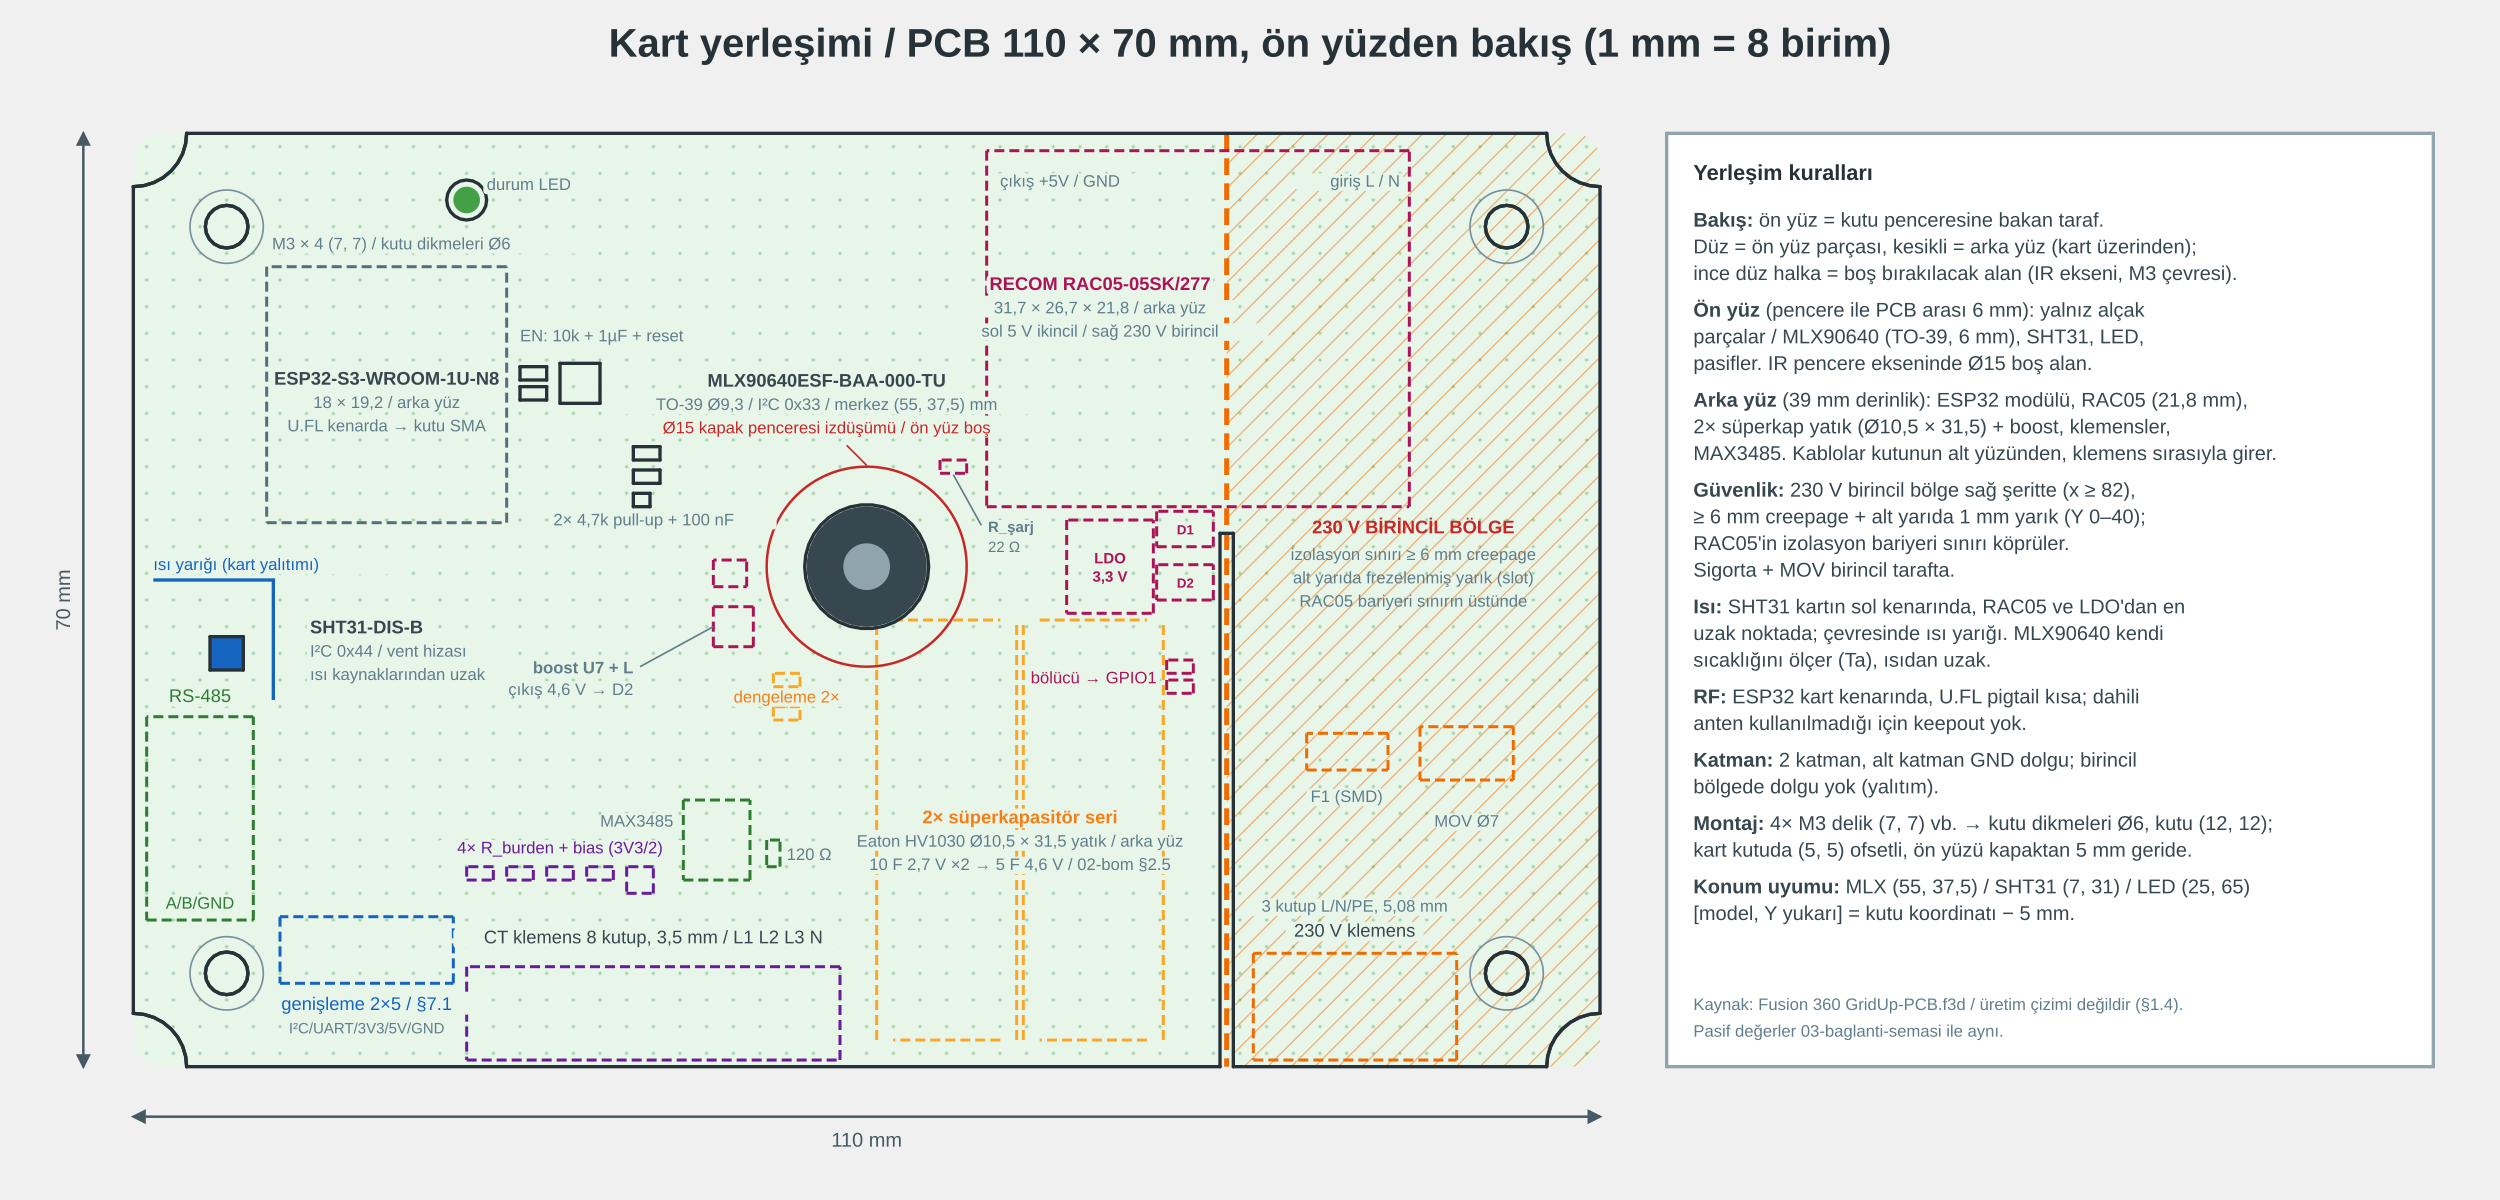
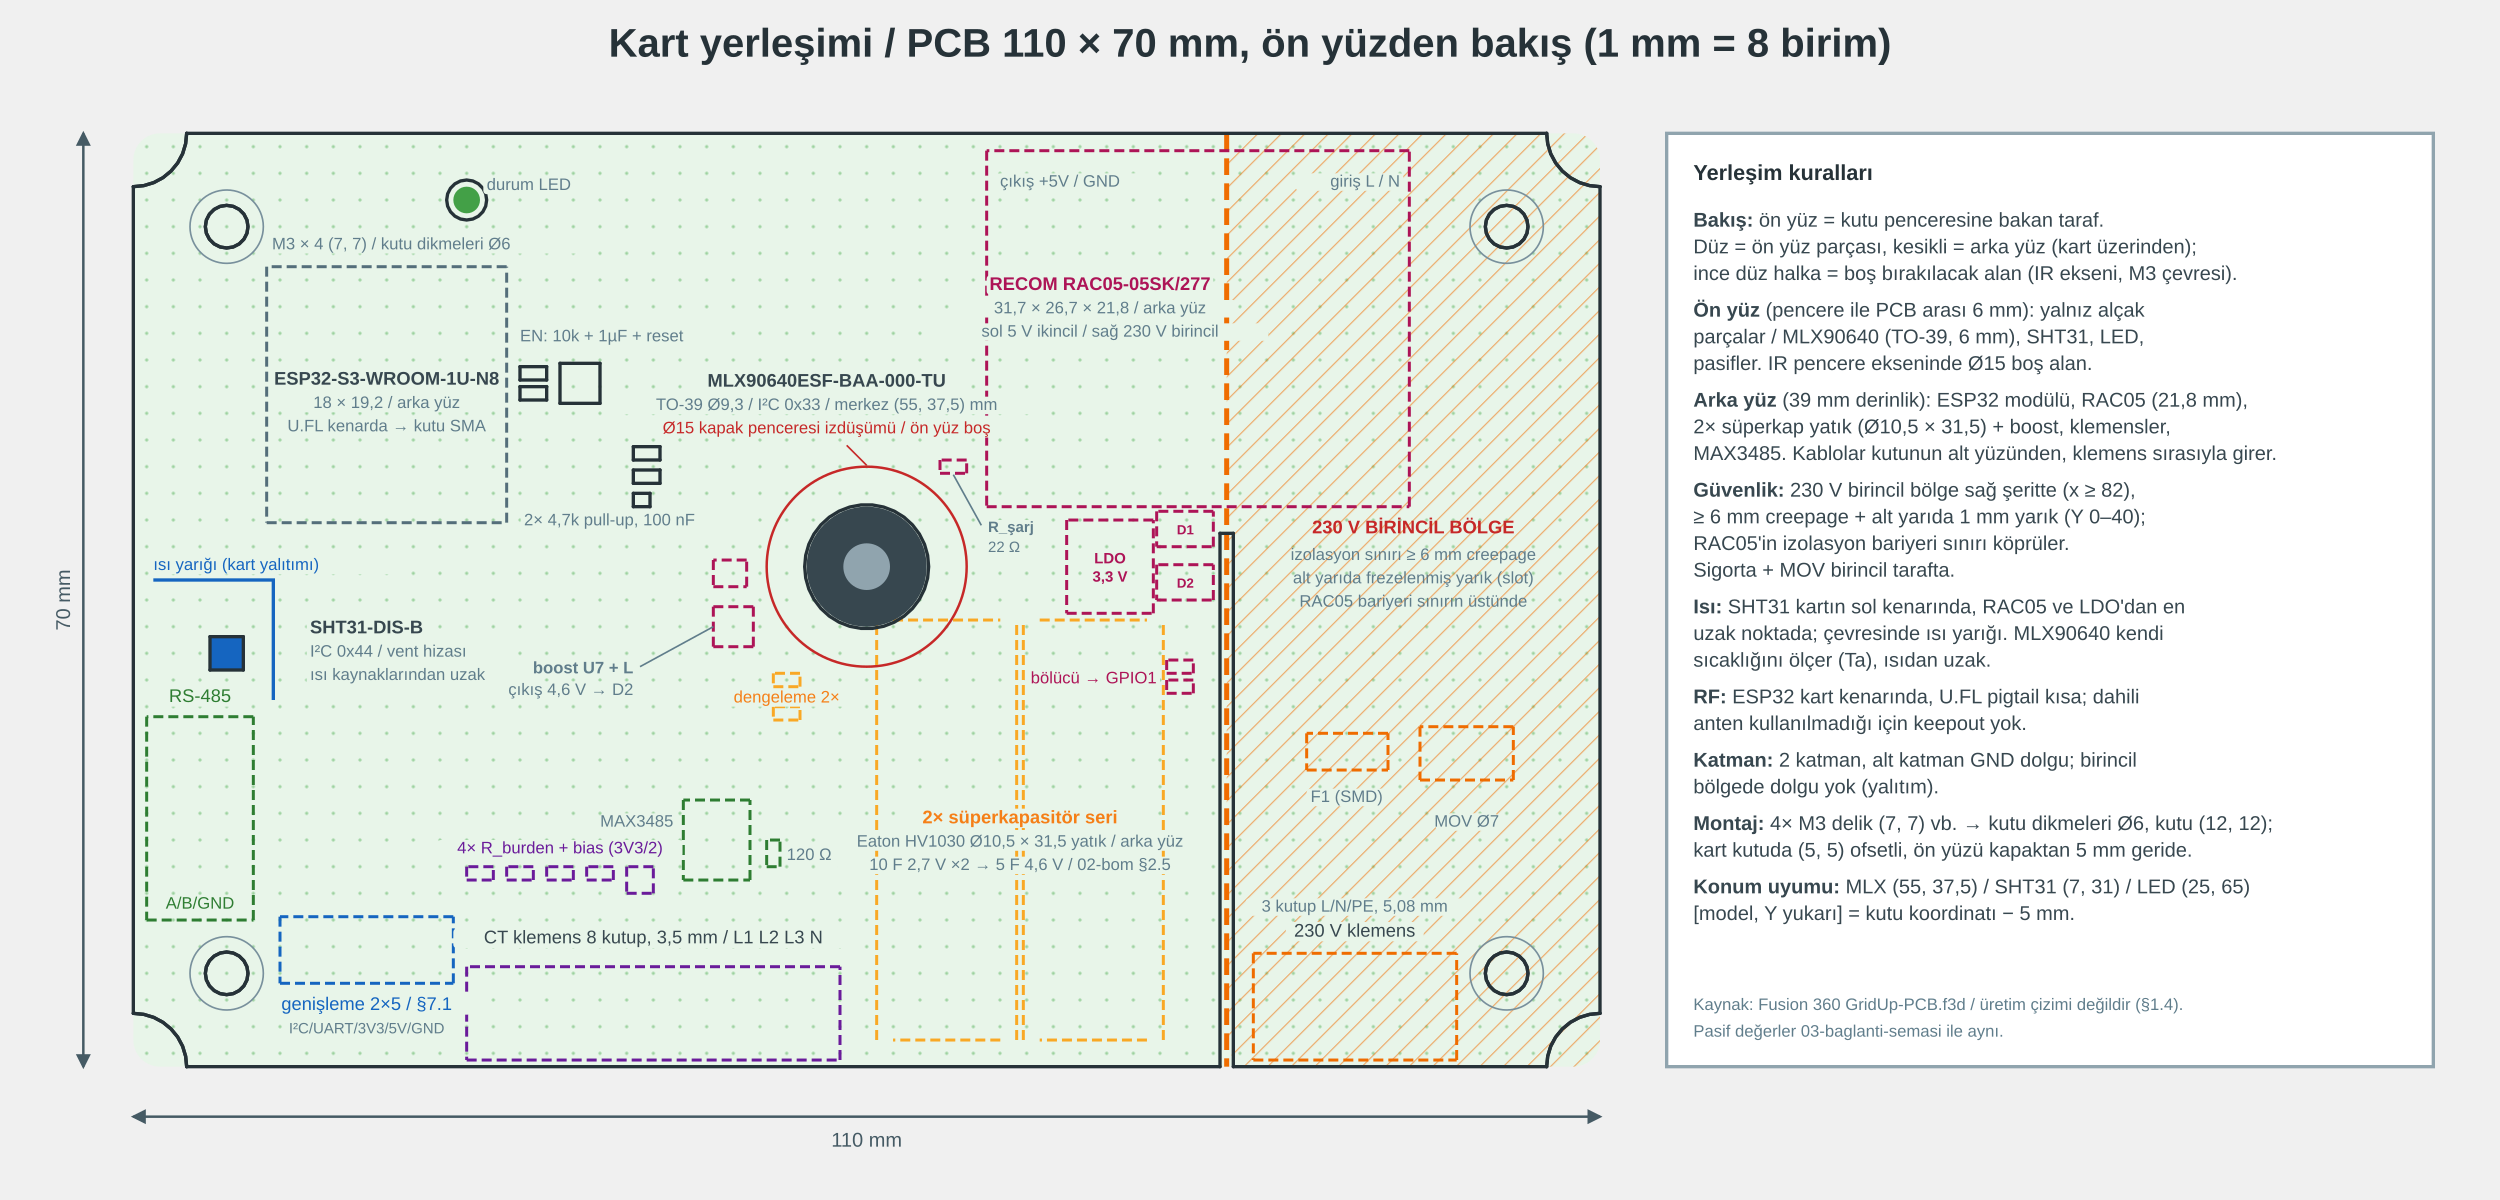
<svg xmlns="http://www.w3.org/2000/svg" viewBox="0 0 1500 720" width="100%" style="max-width:1100px;background:#fff;font-family:Arial,Helvetica,sans-serif">
  <defs>
    <marker id="dim" markerWidth="10" markerHeight="10" refX="5" refY="3" orient="auto-start-reverse">
      <path d="M0,0 L6,3 L0,6 z" fill="#455a64" />
    </marker>
    <marker id="arr" markerWidth="10" markerHeight="10" refX="6" refY="3" orient="auto">
      <path d="M0,0 L6,3 L0,6 z" fill="#c62828" />
    </marker>
  </defs>
  <text x="750" y="34" font-size="24" fill="#263238" text-anchor="middle" font-weight="700">Kart yerleşimi / PCB 110 × 70 mm, ön yüzden bakış (1 mm = 8 birim)</text>
  <defs>
    <pattern id="pcb" width="16" height="16" patternUnits="userSpaceOnUse">
      <rect width="16" height="16" fill="#e8f5e9" />
      <circle cx="8" cy="8" r="1" fill="#a5d6a7" />
    </pattern>
    <pattern id="hv" width="10" height="10" patternTransform="rotate(45)" patternUnits="userSpaceOnUse">
      <line x1="0" y1="0" x2="0" y2="10" stroke="#ef6c00" stroke-width="1.5" opacity="0.5" />
    </pattern>
  </defs>
  <rect x="80" y="80" width="880" height="560" rx="16" fill="url(#pcb)" />
  <rect x="736" y="80" width="224" height="560" rx="16" fill="url(#hv)" />
  <line x1="736" y1="80" x2="736" y2="640" stroke="#ef6c00" stroke-width="3" stroke-dasharray="10 5" />
  <text x="848" y="320" font-size="11" fill="#c62828" text-anchor="middle" font-weight="700">230 V BİRİNCİL BÖLGE</text>
  <text x="848" y="336" font-size="10" fill="#607d8b" text-anchor="middle">izolasyon sınırı ≥ 6 mm creepage</text>
  <text x="848" y="350" font-size="10" fill="#607d8b" text-anchor="middle">alt yarıda frezelenmiş yarık (slot)</text>
  <text x="848" y="364" font-size="10" fill="#607d8b" text-anchor="middle">RAC05 bariyeri sınırın üstünde</text>
  <circle cx="520" cy="340" r="60" fill="none" stroke="#c62828" stroke-width="1.5" />
  <circle cx="136" cy="584" r="22" fill="none" stroke="#78909c" stroke-width="1" />
  <circle cx="904" cy="584" r="22" fill="none" stroke="#78909c" stroke-width="1" />
  <circle cx="136" cy="136" r="22" fill="none" stroke="#78909c" stroke-width="1" />
  <circle cx="904" cy="136" r="22" fill="none" stroke="#78909c" stroke-width="1" />
  <rect x="161.2" y="141.6" width="185.5" height="10.5" rx="2" fill="#e8f5e9" />
  <text x="163.2" y="149.6" font-size="10" fill="#607d8b">M3 × 4 (7, 7) / kutu dikmeleri Ø6</text>
  <g fill="none" stroke-width="1.8" stroke-dasharray="6 3" stroke-linejoin="round">
    <polyline points="160,313.6 304,313.6" stroke="#546e7a" />
    <polyline points="304,313.6 304,160" stroke="#546e7a" />
    <polyline points="304,160 160,160" stroke="#546e7a" />
    <polyline points="160,160 160,313.6" stroke="#546e7a" />
    <polyline points="592,304 845.6,304" stroke="#ad1457" />
    <polyline points="845.6,304 845.6,90.4" stroke="#ad1457" />
    <polyline points="845.6,90.4 592,90.4" stroke="#ad1457" />
    <polyline points="592,90.4 592,304" stroke="#ad1457" />
    <polyline points="784,462 832.8,462" stroke="#ef6c00" />
    <polyline points="832.8,462 832.8,440" stroke="#ef6c00" />
    <polyline points="832.8,440 784,440" stroke="#ef6c00" />
    <polyline points="784,440 784,462" stroke="#ef6c00" />
    <polyline points="852,468 908,468" stroke="#ef6c00" />
    <polyline points="908,468 908,436" stroke="#ef6c00" />
    <polyline points="908,436 852,436" stroke="#ef6c00" />
    <polyline points="852,436 852,468" stroke="#ef6c00" />
    <polyline points="752,636 874,636" stroke="#ef6c00" />
    <polyline points="874,636 874,572" stroke="#ef6c00" />
    <polyline points="874,572 752,572" stroke="#ef6c00" />
    <polyline points="752,572 752,636" stroke="#ef6c00" />
    <polyline points="640,368 692,368" stroke="#ad1457" />
    <polyline points="692,368 692,312" stroke="#ad1457" />
    <polyline points="692,312 640,312" stroke="#ad1457" />
    <polyline points="640,312 640,368" stroke="#ad1457" />
    <polyline points="694,328 728,328" stroke="#ad1457" />
    <polyline points="728,328 728,306.8" stroke="#ad1457" />
    <polyline points="728,306.8 694,306.8" stroke="#ad1457" />
    <polyline points="694,306.8 694,328" stroke="#ad1457" />
    <polyline points="694,360 728,360" stroke="#ad1457" />
    <polyline points="728,360 728,338.8" stroke="#ad1457" />
    <polyline points="728,338.8 694,338.8" stroke="#ad1457" />
    <polyline points="694,338.8 694,360" stroke="#ad1457" />
    <polyline points="564,284 580,284" stroke="#ad1457" />
    <polyline points="580,284 580,276" stroke="#ad1457" />
    <polyline points="580,276 564,276" stroke="#ad1457" />
    <polyline points="564,276 564,284" stroke="#ad1457" />
    <polyline points="700,404 716,404" stroke="#ad1457" />
    <polyline points="716,404 716,396" stroke="#ad1457" />
    <polyline points="716,396 700,396" stroke="#ad1457" />
    <polyline points="700,396 700,404" stroke="#ad1457" />
    <polyline points="700,416 716,416" stroke="#ad1457" />
    <polyline points="716,416 716,408" stroke="#ad1457" />
    <polyline points="716,408 700,408" stroke="#ad1457" />
    <polyline points="700,408 700,416" stroke="#ad1457" />
    <polyline points="428,352 448,352" stroke="#ad1457" />
    <polyline points="448,352 448,336" stroke="#ad1457" />
    <polyline points="448,336 428,336" stroke="#ad1457" />
    <polyline points="428,336 428,352" stroke="#ad1457" />
    <polyline points="428,388 452,388" stroke="#ad1457" />
    <polyline points="452,388 452,364" stroke="#ad1457" />
    <polyline points="452,364 428,364" stroke="#ad1457" />
    <polyline points="428,364 428,388" stroke="#ad1457" />
    <polyline points="464,432 480,432" stroke="#f9a825" />
    <polyline points="480,432 480,424" stroke="#f9a825" />
    <polyline points="480,424 464,424" stroke="#f9a825" />
    <polyline points="464,424 464,432" stroke="#f9a825" />
    <polyline points="464,412 480,412" stroke="#f9a825" />
    <polyline points="480,412 480,404" stroke="#f9a825" />
    <polyline points="480,404 464,404" stroke="#f9a825" />
    <polyline points="464,404 464,412" stroke="#f9a825" />
    <polyline points="600.176,624 595,624 589,624 582.368,624 575.296,624 568,624 560.704,624 553.632,624 547,624 541,624 535.824,624" stroke="#f9a825" />
    <polyline points="535.824,372 541,372 547,372 553.632,372 560.704,372 568,372 575.296,372 582.368,372 589,372 595,372 600.176,372" stroke="#f9a825" />
    <polyline points="526,624 526,372" stroke="#f9a825" />
    <polyline points="610,624 610,372" stroke="#f9a825" />
    <polyline points="688.176,624 683,624 677,624 670.368,624 663.296,624 656,624 648.704,624 641.632,624 635,624 629,624 623.824,624" stroke="#f9a825" />
    <polyline points="623.824,372 629,372 635,372 641.632,372 648.704,372 656,372 663.296,372 670.368,372 677,372 683,372 688.176,372" stroke="#f9a825" />
    <polyline points="614,624 614,372" stroke="#f9a825" />
    <polyline points="698,624 698,372" stroke="#f9a825" />
    <polyline points="410,528 450,528" stroke="#2e7d32" />
    <polyline points="450,528 450,480" stroke="#2e7d32" />
    <polyline points="450,480 410,480" stroke="#2e7d32" />
    <polyline points="410,480 410,528" stroke="#2e7d32" />
    <polyline points="460,520 468,520" stroke="#2e7d32" />
    <polyline points="468,520 468,504" stroke="#2e7d32" />
    <polyline points="468,504 460,504" stroke="#2e7d32" />
    <polyline points="460,504 460,520" stroke="#2e7d32" />
    <polyline points="88,552 152,552" stroke="#2e7d32" />
    <polyline points="152,552 152,430" stroke="#2e7d32" />
    <polyline points="152,430 88,430" stroke="#2e7d32" />
    <polyline points="88,430 88,552" stroke="#2e7d32" />
    <polyline points="280,528 296,528" stroke="#6a1b9a" />
    <polyline points="296,528 296,520" stroke="#6a1b9a" />
    <polyline points="296,520 280,520" stroke="#6a1b9a" />
    <polyline points="280,520 280,528" stroke="#6a1b9a" />
    <polyline points="304,528 320,528" stroke="#6a1b9a" />
    <polyline points="320,528 320,520" stroke="#6a1b9a" />
    <polyline points="320,520 304,520" stroke="#6a1b9a" />
    <polyline points="304,520 304,528" stroke="#6a1b9a" />
    <polyline points="328,528 344,528" stroke="#6a1b9a" />
    <polyline points="344,528 344,520" stroke="#6a1b9a" />
    <polyline points="344,520 328,520" stroke="#6a1b9a" />
    <polyline points="328,520 328,528" stroke="#6a1b9a" />
    <polyline points="352,528 368,528" stroke="#6a1b9a" />
    <polyline points="368,528 368,520" stroke="#6a1b9a" />
    <polyline points="368,520 352,520" stroke="#6a1b9a" />
    <polyline points="352,520 352,528" stroke="#6a1b9a" />
    <polyline points="376,536 392,536" stroke="#6a1b9a" />
    <polyline points="392,536 392,520" stroke="#6a1b9a" />
    <polyline points="392,520 376,520" stroke="#6a1b9a" />
    <polyline points="376,520 376,536" stroke="#6a1b9a" />
    <polyline points="280,636 504,636" stroke="#6a1b9a" />
    <polyline points="504,636 504,580" stroke="#6a1b9a" />
    <polyline points="504,580 280,580" stroke="#6a1b9a" />
    <polyline points="280,580 280,636" stroke="#6a1b9a" />
    <polyline points="168,590 272,590" stroke="#1565c0" />
    <polyline points="272,590 272,550" stroke="#1565c0" />
    <polyline points="272,550 168,550" stroke="#1565c0" />
    <polyline points="168,550 168,590" stroke="#1565c0" />
  </g>
  <circle cx="520" cy="340" r="36" fill="#37474f" />
  <circle cx="520" cy="340" r="14" fill="#90a4ae" />
  <rect x="126" y="382" width="20" height="20" fill="#1565c0" />
  <circle cx="280" cy="120" r="8" fill="#43a047" />
  <g transform="translate(80,80)">
    <polyline points="32,0 31.38,6.24 29.57,12.25 26.61,17.78 22.62,22.62 17.78,26.61 12.25,29.57 6.24,31.38 0,32" fill="none" stroke="#263238" stroke-width="2" stroke-linejoin="round" stroke-linecap="round" />
    <polyline points="0,32 6.24,31.38 12.25,29.57 17.78,26.61 22.62,22.62 26.61,17.78 29.57,12.25 31.38,6.24 32,0" fill="none" stroke="#263238" stroke-width="2" stroke-linejoin="round" stroke-linecap="round" />
    <polyline points="32,560 31.38,553.76 29.57,547.75 26.61,542.22 22.62,537.38 17.78,533.39 12.25,530.43 6.24,528.62 0,528" fill="none" stroke="#263238" stroke-width="2" stroke-linejoin="round" stroke-linecap="round" />
    <polyline points="0,528 6.24,528.62 12.25,530.43 17.78,533.39 22.62,537.38 26.61,542.22 29.57,547.75 31.38,553.76 32,560" fill="none" stroke="#263238" stroke-width="2" stroke-linejoin="round" stroke-linecap="round" />
    <polyline points="660,240 660,560" fill="none" stroke="#263238" stroke-width="2" stroke-linejoin="round" stroke-linecap="round" />
    <polyline points="652,240 660,240" fill="none" stroke="#263238" stroke-width="2" stroke-linejoin="round" stroke-linecap="round" />
    <polyline points="652,560 652,240" fill="none" stroke="#263238" stroke-width="2" stroke-linejoin="round" stroke-linecap="round" />
    <polyline points="43.2,56 43.82,52.05 45.65,48.48 48.48,45.65 52.05,43.82 56,43.2 59.95,43.82 63.52,45.65 66.35,48.48 68.18,52.05 68.8,56 68.18,59.95 66.35,63.52 63.52,66.35 59.95,68.18 56,68.8 52.05,68.18 48.48,66.35 45.65,63.52 43.82,59.95 43.2,56" fill="none" stroke="#263238" stroke-width="2" stroke-linejoin="round" stroke-linecap="round" />
    <polyline points="43.2,56 43.82,59.95 45.65,63.52 48.48,66.35 52.05,68.18 56,68.8 59.95,68.18 63.52,66.35 66.35,63.52 68.18,59.95 68.8,56 68.18,52.05 66.35,48.48 63.52,45.65 59.95,43.82 56,43.2 52.05,43.82 48.48,45.65 45.65,48.48 43.82,52.05 43.2,56" fill="none" stroke="#263238" stroke-width="2" stroke-linejoin="round" stroke-linecap="round" />
    <polyline points="811.2,504 811.82,500.05 813.65,496.48 816.48,493.65 820.05,491.82 824,491.2 827.95,491.82 831.52,493.65 834.35,496.48 836.18,500.05 836.8,504 836.18,507.95 834.35,511.52 831.52,514.35 827.95,516.18 824,516.8 820.05,516.18 816.48,514.35 813.65,511.52 811.82,507.95 811.2,504" fill="none" stroke="#263238" stroke-width="2" stroke-linejoin="round" stroke-linecap="round" />
    <polyline points="811.2,504 811.82,507.95 813.65,511.52 816.48,514.35 820.05,516.18 824,516.8 827.95,516.18 831.52,514.35 834.35,511.52 836.18,507.95 836.8,504 836.18,500.05 834.35,496.48 831.52,493.65 827.95,491.82 824,491.2 820.05,491.82 816.48,493.65 813.65,496.48 811.82,500.05 811.2,504" fill="none" stroke="#263238" stroke-width="2" stroke-linejoin="round" stroke-linecap="round" />
    <polyline points="811.2,56 811.82,52.05 813.65,48.48 816.48,45.65 820.05,43.82 824,43.2 827.95,43.82 831.52,45.65 834.35,48.48 836.18,52.05 836.8,56 836.18,59.95 834.35,63.52 831.52,66.35 827.95,68.18 824,68.8 820.05,68.18 816.48,66.35 813.65,63.52 811.82,59.95 811.2,56" fill="none" stroke="#263238" stroke-width="2" stroke-linejoin="round" stroke-linecap="round" />
    <polyline points="811.2,56 811.82,59.95 813.65,63.52 816.48,66.35 820.05,68.18 824,68.8 827.95,68.18 831.52,66.35 834.35,63.52 836.18,59.95 836.8,56 836.18,52.05 834.35,48.48 831.52,45.65 827.95,43.82 824,43.2 820.05,43.82 816.48,45.65 813.65,48.48 811.82,52.05 811.2,56" fill="none" stroke="#263238" stroke-width="2" stroke-linejoin="round" stroke-linecap="round" />
    <polyline points="43.2,504 43.82,500.05 45.65,496.48 48.48,493.65 52.05,491.82 56,491.2 59.95,491.82 63.52,493.65 66.35,496.48 68.18,500.05 68.8,504 68.18,507.95 66.35,511.52 63.52,514.35 59.95,516.18 56,516.8 52.05,516.18 48.48,514.35 45.65,511.52 43.82,507.95 43.2,504" fill="none" stroke="#263238" stroke-width="2" stroke-linejoin="round" stroke-linecap="round" />
    <polyline points="43.2,504 43.82,507.95 45.65,511.52 48.48,514.35 52.05,516.18 56,516.8 59.95,516.18 63.52,514.35 66.35,511.52 68.18,507.95 68.8,504 68.18,500.05 66.35,496.48 63.52,493.65 59.95,491.82 56,491.2 52.05,491.82 48.48,493.65 45.65,496.48 43.82,500.05 43.2,504" fill="none" stroke="#263238" stroke-width="2" stroke-linejoin="round" stroke-linecap="round" />
    <polyline points="848,560 848.62,553.76 850.43,547.75 853.39,542.22 857.38,537.38 862.22,533.39 867.75,530.43 873.76,528.62 880,528" fill="none" stroke="#263238" stroke-width="2" stroke-linejoin="round" stroke-linecap="round" />
    <polyline points="880,528 873.76,528.62 867.75,530.43 862.22,533.39 857.38,537.38 853.39,542.22 850.43,547.75 848.62,553.76 848,560" fill="none" stroke="#263238" stroke-width="2" stroke-linejoin="round" stroke-linecap="round" />
    <polyline points="880,32 873.76,31.38 867.75,29.57 862.22,26.61 857.38,22.62 853.39,17.78 850.43,12.25 848.62,6.24 848,0" fill="none" stroke="#263238" stroke-width="2" stroke-linejoin="round" stroke-linecap="round" />
    <polyline points="848,0 848.62,6.24 850.43,12.25 853.39,17.78 857.38,22.62 862.22,26.61 867.75,29.57 873.76,31.38 880,32" fill="none" stroke="#263238" stroke-width="2" stroke-linejoin="round" stroke-linecap="round" />
    <polyline points="660,560 848,560" fill="none" stroke="#263238" stroke-width="2" stroke-linejoin="round" stroke-linecap="round" />
    <polyline points="32,560 652,560" fill="none" stroke="#263238" stroke-width="2" stroke-linejoin="round" stroke-linecap="round" />
    <polyline points="848,0 32,0" fill="none" stroke="#263238" stroke-width="2" stroke-linejoin="round" stroke-linecap="round" />
    <polyline points="0,32 0,528" fill="none" stroke="#263238" stroke-width="2" stroke-linejoin="round" stroke-linecap="round" />
    <polyline points="880,528 880,32" fill="none" stroke="#263238" stroke-width="2" stroke-linejoin="round" stroke-linecap="round" />
    <polyline points="402.8,260 403.43,266.83 405.31,273.44 408.37,279.58 412.51,285.06 417.58,289.69 423.42,293.3 429.82,295.78 436.57,297.04 443.43,297.04 450.18,295.78 456.58,293.3 462.42,289.69 467.49,285.06 471.63,279.58 474.69,273.44 476.57,266.83 477.2,260 476.57,253.17 474.69,246.56 471.63,240.42 467.49,234.94 462.42,230.31 456.58,226.7 450.18,224.22 443.43,222.96 436.57,222.96 429.82,224.22 423.42,226.7 417.58,230.31 412.51,234.94 408.37,240.42 405.31,246.56 403.43,253.17 402.8,260" fill="none" stroke="#263238" stroke-width="2" stroke-linejoin="round" stroke-linecap="round" />
    <polyline points="66,302 46,302" fill="none" stroke="#263238" stroke-width="2" stroke-linejoin="round" stroke-linecap="round" />
    <polyline points="66,322 66,302" fill="none" stroke="#263238" stroke-width="2" stroke-linejoin="round" stroke-linecap="round" />
    <polyline points="46,322 66,322" fill="none" stroke="#263238" stroke-width="2" stroke-linejoin="round" stroke-linecap="round" />
    <polyline points="46,302 46,322" fill="none" stroke="#263238" stroke-width="2" stroke-linejoin="round" stroke-linecap="round" />
    <polyline points="188,40 188.58,43.71 190.29,47.06 192.94,49.71 196.29,51.42 200,52 203.71,51.42 207.06,49.71 209.71,47.06 211.42,43.71 212,40 211.42,36.29 209.71,32.94 207.06,30.29 203.71,28.58 200,28 196.29,28.58 192.94,30.29 190.29,32.94 188.58,36.29 188,40" fill="none" stroke="#263238" stroke-width="2" stroke-linejoin="round" stroke-linecap="round" />
    <polyline points="316,188 300,188" fill="none" stroke="#263238" stroke-width="2" stroke-linejoin="round" stroke-linecap="round" />
    <polyline points="316,196 316,188" fill="none" stroke="#263238" stroke-width="2" stroke-linejoin="round" stroke-linecap="round" />
    <polyline points="300,196 316,196" fill="none" stroke="#263238" stroke-width="2" stroke-linejoin="round" stroke-linecap="round" />
    <polyline points="300,188 300,196" fill="none" stroke="#263238" stroke-width="2" stroke-linejoin="round" stroke-linecap="round" />
    <polyline points="316,202 300,202" fill="none" stroke="#263238" stroke-width="2" stroke-linejoin="round" stroke-linecap="round" />
    <polyline points="316,210 316,202" fill="none" stroke="#263238" stroke-width="2" stroke-linejoin="round" stroke-linecap="round" />
    <polyline points="300,210 316,210" fill="none" stroke="#263238" stroke-width="2" stroke-linejoin="round" stroke-linecap="round" />
    <polyline points="300,202 300,210" fill="none" stroke="#263238" stroke-width="2" stroke-linejoin="round" stroke-linecap="round" />
    <polyline points="310,216 300,216" fill="none" stroke="#263238" stroke-width="2" stroke-linejoin="round" stroke-linecap="round" />
    <polyline points="310,224 310,216" fill="none" stroke="#263238" stroke-width="2" stroke-linejoin="round" stroke-linecap="round" />
    <polyline points="300,224 310,224" fill="none" stroke="#263238" stroke-width="2" stroke-linejoin="round" stroke-linecap="round" />
    <polyline points="300,216 300,224" fill="none" stroke="#263238" stroke-width="2" stroke-linejoin="round" stroke-linecap="round" />
    <polyline points="248,140 232,140" fill="none" stroke="#263238" stroke-width="2" stroke-linejoin="round" stroke-linecap="round" />
    <polyline points="248,148 248,140" fill="none" stroke="#263238" stroke-width="2" stroke-linejoin="round" stroke-linecap="round" />
    <polyline points="232,148 248,148" fill="none" stroke="#263238" stroke-width="2" stroke-linejoin="round" stroke-linecap="round" />
    <polyline points="232,140 232,148" fill="none" stroke="#263238" stroke-width="2" stroke-linejoin="round" stroke-linecap="round" />
    <polyline points="248,152 232,152" fill="none" stroke="#263238" stroke-width="2" stroke-linejoin="round" stroke-linecap="round" />
    <polyline points="248,160 248,152" fill="none" stroke="#263238" stroke-width="2" stroke-linejoin="round" stroke-linecap="round" />
    <polyline points="232,160 248,160" fill="none" stroke="#263238" stroke-width="2" stroke-linejoin="round" stroke-linecap="round" />
    <polyline points="232,152 232,160" fill="none" stroke="#263238" stroke-width="2" stroke-linejoin="round" stroke-linecap="round" />
    <polyline points="280,138 256,138" fill="none" stroke="#263238" stroke-width="2" stroke-linejoin="round" stroke-linecap="round" />
    <polyline points="280,162 280,138" fill="none" stroke="#263238" stroke-width="2" stroke-linejoin="round" stroke-linecap="round" />
    <polyline points="256,162 280,162" fill="none" stroke="#263238" stroke-width="2" stroke-linejoin="round" stroke-linecap="round" />
    <polyline points="256,138 256,162" fill="none" stroke="#263238" stroke-width="2" stroke-linejoin="round" stroke-linecap="round" />
  </g>
  <rect x="421.4" y="223.2" width="149.2" height="11.6" rx="2" fill="#e8f5e9" />
  <text x="496" y="232" font-size="11" fill="#37474f" text-anchor="middle" font-weight="700">MLX90640ESF-BAA-000-TU</text>
  <rect x="373" y="238" width="246" height="10.5" rx="2" fill="#e8f5e9" />
  <text x="496" y="246" font-size="10" fill="#607d8b" text-anchor="middle">TO-39 Ø9,3 / I²C 0x33 / merkez (55, 37,5) mm</text>
  <rect x="381.2" y="252" width="229.5" height="10.5" rx="2" fill="#e8f5e9" />
  <text x="496" y="260" font-size="10" fill="#c62828" text-anchor="middle">Ø15 kapak penceresi izdüşümü / ön yüz boş</text>
  <line x1="508" y1="267.2" x2="520" y2="279.2" stroke="#c62828" stroke-width="1" />
-   <rect x="330" y="307.2" width="136" height="10.5" rx="2" fill="#e8f5e9" />
-   <text x="332" y="315.2" font-size="10" fill="#607d8b">2× 4,7k pull-up + 100 nF</text>
+   <rect x="312.4" y="307.2" width="130.5" height="10.5" rx="2" fill="#e8f5e9" />
+   <text x="314.4" y="315.2" font-size="10" fill="#607d8b">2× 4,7k pull-up, 100 nF</text>
  <rect x="184" y="371.2" width="76.6" height="11.6" rx="2" fill="#e8f5e9" />
  <text x="186" y="380" font-size="11" fill="#37474f" font-weight="700">SHT31-DIS-B</text>
  <rect x="184" y="386" width="125" height="10.5" rx="2" fill="#e8f5e9" />
  <text x="186" y="394" font-size="10" fill="#607d8b">I²C 0x44 / vent hizası</text>
  <rect x="184" y="400" width="130.5" height="10.5" rx="2" fill="#e8f5e9" />
  <text x="186" y="408" font-size="10" fill="#607d8b">ısı kaynaklarından uzak</text>
  <path d="M92 348 h72 v72" fill="none" stroke="#1565c0" stroke-width="2" />
  <rect x="90" y="334" width="147" height="10.5" rx="2" fill="#e8f5e9" />
  <text x="92" y="342" font-size="10" fill="#1565c0">ısı yarığı (kart yalıtımı)</text>
  <rect x="290" y="106" width="53.5" height="10.5" rx="2" fill="#e8f5e9" />
  <text x="292" y="114" font-size="10" fill="#607d8b">durum LED</text>
  <rect x="310" y="196.8" width="119.5" height="10.5" rx="2" fill="#e8f5e9" />
  <text x="312" y="204.8" font-size="10" fill="#607d8b">EN: 10k + 1µF + reset</text>
  <rect x="164" y="222" width="136" height="11.6" rx="2" fill="#e8f5e9" />
  <text x="232" y="230.8" font-size="11" fill="#37474f" text-anchor="middle" font-weight="700">ESP32-S3-WROOM-1U-N8</text>
  <rect x="175" y="236.8" width="114" height="10.5" rx="2" fill="#e8f5e9" />
  <text x="232" y="244.8" font-size="10" fill="#607d8b" text-anchor="middle">18 × 19,2 / arka yüz</text>
  <rect x="166.8" y="250.8" width="130.5" height="10.5" rx="2" fill="#e8f5e9" />
  <text x="232" y="258.8" font-size="10" fill="#607d8b" text-anchor="middle">U.FL kenarda → kutu SMA</text>
  <rect x="592" y="165.2" width="136" height="11.6" rx="2" fill="#e8f5e9" />
  <text x="660" y="174" font-size="11" fill="#ad1457" text-anchor="middle" font-weight="700">RECOM RAC05-05SK/277</text>
  <rect x="578.2" y="180" width="163.5" height="10.5" rx="2" fill="#e8f5e9" />
  <text x="660" y="188" font-size="10" fill="#607d8b" text-anchor="middle">31,7 × 26,7 × 21,8 / arka yüz</text>
  <rect x="559" y="194" width="202" height="10.5" rx="2" fill="#e8f5e9" />
  <text x="660" y="202" font-size="10" fill="#607d8b" text-anchor="middle">sol 5 V ikincil / sağ 230 V birincil</text>
  <rect x="598" y="104" width="86.5" height="10.5" rx="2" fill="#e8f5e9" />
  <text x="600" y="112" font-size="10" fill="#607d8b">çıkış +5V / GND</text>
  <rect x="777.5" y="104" width="64.5" height="10.5" rx="2" fill="#e8f5e9" />
  <text x="840" y="112" font-size="10" fill="#607d8b" text-anchor="end">giriş L / N</text>
  <rect x="784" y="473.2" width="48" height="10.5" rx="2" fill="#e8f5e9" />
  <text x="808" y="481.2" font-size="10" fill="#607d8b" text-anchor="middle">F1 (SMD)</text>
  <rect x="861.5" y="488" width="37" height="10.5" rx="2" fill="#e8f5e9" />
  <text x="880" y="496" font-size="10" fill="#607d8b" text-anchor="middle">MOV Ø7</text>
  <rect x="771.5" y="553.2" width="82.7" height="11.6" rx="2" fill="#e8f5e9" />
  <text x="812.8" y="562" font-size="11" fill="#37474f" text-anchor="middle">230 V klemens</text>
  <rect x="747.5" y="539" width="130.5" height="10.5" rx="2" fill="#e8f5e9" />
  <text x="812.8" y="547" font-size="10" fill="#607d8b" text-anchor="middle">3 kutup L/N/PE, 5,08 mm</text>
  <text x="666" y="338" font-size="9" fill="#ad1457" text-anchor="middle" font-weight="700">LDO</text>
  <text x="666" y="349" font-size="9" fill="#ad1457" text-anchor="middle" font-weight="700">3,3 V</text>
  <text x="711.2" y="320.6" font-size="8" fill="#ad1457" text-anchor="middle" font-weight="700">D1</text>
  <text x="711.2" y="352.6" font-size="8" fill="#ad1457" text-anchor="middle" font-weight="700">D2</text>
  <line x1="572" y1="284.8" x2="588.8" y2="315.2" stroke="#607d8b" stroke-width="1" />
  <rect x="590.8" y="312" width="36.4" height="9.5" rx="2" fill="#e8f5e9" />
  <text x="592.8" y="319.2" font-size="9" fill="#607d8b" font-weight="700">R_şarj</text>
  <rect x="590.8" y="324" width="23.8" height="9.5" rx="2" fill="#e8f5e9" />
  <text x="592.8" y="331.2" font-size="9" fill="#607d8b">22 Ω</text>
  <rect x="615" y="402" width="81" height="10.5" rx="2" fill="#e8f5e9" />
  <text x="694" y="410" font-size="10" fill="#ad1457" text-anchor="end">bölücü → GPIO1</text>
  <rect x="537.4" y="485.2" width="149.2" height="11.6" rx="2" fill="#e8f5e9" />
  <text x="612" y="494" font-size="11" fill="#f57f17" text-anchor="middle" font-weight="700">2× süperkapasitör seri</text>
  <rect x="494.5" y="500" width="235" height="10.5" rx="2" fill="#e8f5e9" />
  <text x="612" y="508" font-size="10" fill="#607d8b" text-anchor="middle">Eaton HV1030 Ø10,5 × 31,5 yatık / arka yüz</text>
  <rect x="502.8" y="514" width="218.5" height="10.5" rx="2" fill="#e8f5e9" />
  <text x="612" y="522" font-size="10" fill="#607d8b" text-anchor="middle">10 F 2,7 V ×2 → 5 F 4,6 V / 02-bom §2.5</text>
  <line x1="428" y1="376" x2="384" y2="400" stroke="#607d8b" stroke-width="1" />
  <rect x="306" y="396" width="76" height="10.5" rx="2" fill="#e8f5e9" />
  <text x="380" y="404" font-size="10" fill="#607d8b" text-anchor="end" font-weight="700">boost U7 + L</text>
  <rect x="290" y="409" width="92" height="10.5" rx="2" fill="#e8f5e9" />
  <text x="380" y="417" font-size="10" fill="#607d8b" text-anchor="end">çıkış 4,6 V → D2</text>
  <rect x="437" y="413.5" width="70" height="10.5" rx="2" fill="#e8f5e9" />
  <text x="472" y="421.5" font-size="10" fill="#f57f17" text-anchor="middle">dengeleme 2×</text>
  <rect x="363.5" y="488" width="42.5" height="10.5" rx="2" fill="#e8f5e9" />
  <text x="404" y="496" font-size="10" fill="#607d8b" text-anchor="end">MAX3485</text>
  <rect x="470" y="508" width="31.5" height="10.5" rx="2" fill="#e8f5e9" />
  <text x="472" y="516" font-size="10" fill="#607d8b">120 Ω</text>
  <rect x="99.8" y="412.4" width="40.3" height="11.6" rx="2" fill="#e8f5e9" />
  <text x="120" y="421.2" font-size="11" fill="#2e7d32" text-anchor="middle">RS-485</text>
  <rect x="98.8" y="537.2" width="42.5" height="10.5" rx="2" fill="#e8f5e9" />
  <text x="120" y="545.2" font-size="10" fill="#2e7d32" text-anchor="middle">A/B/GND</text>
  <rect x="262.5" y="504" width="147" height="10.5" rx="2" fill="#e8f5e9" />
  <text x="336" y="512" font-size="10" fill="#6a1b9a" text-anchor="middle">4× R_burden + bias (3V3/2)</text>
  <rect x="272" y="557.2" width="240" height="11.6" rx="2" fill="#e8f5e9" />
  <text x="392" y="566" font-size="11" fill="#37474f" text-anchor="middle">CT klemens 8 kutup, 3,5 mm / L1 L2 L3 N</text>
  <rect x="157.5" y="597.2" width="125" height="11.6" rx="2" fill="#e8f5e9" />
  <text x="220" y="606" font-size="11" fill="#1565c0" text-anchor="middle">genişleme 2×5 / §7.1</text>
  <rect x="171" y="612.8" width="98.1" height="9.5" rx="2" fill="#e8f5e9" />
  <text x="220" y="620" font-size="9" fill="#607d8b" text-anchor="middle">I²C/UART/3V3/5V/GND</text>
  <line x1="80" y1="670" x2="960" y2="670" stroke="#455a64" stroke-width="1.5" marker-start="url(#dim)" marker-end="url(#dim)" />
  <text x="520" y="688" font-size="12" fill="#455a64" text-anchor="middle">110 mm</text>
  <line x1="50" y1="80" x2="50" y2="640" stroke="#455a64" stroke-width="1.5" marker-start="url(#dim)" marker-end="url(#dim)" />
  <text x="42" y="360" font-size="12" fill="#455a64" text-anchor="middle" transform="rotate(-90 42 360)">70 mm</text>
  <rect x="1000" y="80" width="460" height="560" fill="#fff" stroke="#90a4ae" stroke-width="2" />
  <text x="1016" y="108" font-size="13" fill="#263238" font-weight="700">Yerleşim kuralları</text>
  <text x="1016" y="136" font-size="12" fill="#37474f">
    <tspan font-weight="700">Bakış:</tspan> ön yüz = kutu penceresine bakan taraf.</text>
  <text x="1016" y="152" font-size="12" fill="#37474f">Düz = ön yüz parçası, kesikli = arka yüz (kart üzerinden);</text>
  <text x="1016" y="168" font-size="12" fill="#37474f">ince düz halka = boş bırakılacak alan (IR ekseni, M3 çevresi).</text>
  <text x="1016" y="190" font-size="12" fill="#37474f">
    <tspan font-weight="700">Ön yüz</tspan> (pencere ile PCB arası 6 mm): yalnız alçak</text>
  <text x="1016" y="206" font-size="12" fill="#37474f">parçalar / MLX90640 (TO-39, 6 mm), SHT31, LED,</text>
  <text x="1016" y="222" font-size="12" fill="#37474f">pasifler. IR pencere ekseninde Ø15 boş alan.</text>
  <text x="1016" y="244" font-size="12" fill="#37474f">
    <tspan font-weight="700">Arka yüz</tspan> (39 mm derinlik): ESP32 modülü, RAC05 (21,8 mm),</text>
  <text x="1016" y="260" font-size="12" fill="#37474f">2× süperkap yatık (Ø10,5 × 31,5) + boost, klemensler,</text>
  <text x="1016" y="276" font-size="12" fill="#37474f">MAX3485. Kablolar kutunun alt yüzünden, klemens sırasıyla girer.</text>
  <text x="1016" y="298" font-size="12" fill="#37474f">
    <tspan font-weight="700">Güvenlik:</tspan> 230 V birincil bölge sağ şeritte (x ≥ 82),</text>
  <text x="1016" y="314" font-size="12" fill="#37474f">≥ 6 mm creepage + alt yarıda 1 mm yarık (Y 0–40);</text>
  <text x="1016" y="330" font-size="12" fill="#37474f">RAC05'in izolasyon bariyeri sınırı köprüler.</text>
  <text x="1016" y="346" font-size="12" fill="#37474f">Sigorta + MOV birincil tarafta.</text>
  <text x="1016" y="368" font-size="12" fill="#37474f">
    <tspan font-weight="700">Isı:</tspan> SHT31 kartın sol kenarında, RAC05 ve LDO'dan en</text>
  <text x="1016" y="384" font-size="12" fill="#37474f">uzak noktada; çevresinde ısı yarığı. MLX90640 kendi</text>
  <text x="1016" y="400" font-size="12" fill="#37474f">sıcaklığını ölçer (Ta), ısıdan uzak.</text>
  <text x="1016" y="422" font-size="12" fill="#37474f">
    <tspan font-weight="700">RF:</tspan> ESP32 kart kenarında, U.FL pigtail kısa; dahili</text>
  <text x="1016" y="438" font-size="12" fill="#37474f">anten kullanılmadığı için keepout yok.</text>
  <text x="1016" y="460" font-size="12" fill="#37474f">
    <tspan font-weight="700">Katman:</tspan> 2 katman, alt katman GND dolgu; birincil</text>
  <text x="1016" y="476" font-size="12" fill="#37474f">bölgede dolgu yok (yalıtım).</text>
  <text x="1016" y="498" font-size="12" fill="#37474f">
    <tspan font-weight="700">Montaj:</tspan> 4× M3 delik (7, 7) vb. → kutu dikmeleri Ø6, kutu (12, 12);</text>
  <text x="1016" y="514" font-size="12" fill="#37474f">kart kutuda (5, 5) ofsetli, ön yüzü kapaktan 5 mm geride.</text>
  <text x="1016" y="536" font-size="12" fill="#37474f">
    <tspan font-weight="700">Konum uyumu:</tspan> MLX (55, 37,5) / SHT31 (7, 31) / LED (25, 65)</text>
  <text x="1016" y="552" font-size="12" fill="#37474f">[model, Y yukarı] = kutu koordinatı − 5 mm.</text>
  <text x="1016" y="606" font-size="10" fill="#607d8b">Kaynak: Fusion 360 GridUp-PCB.f3d / üretim çizimi değildir (§1.4).</text>
  <text x="1016" y="622" font-size="10" fill="#607d8b">Pasif değerler 03-baglanti-semasi ile aynı.</text>
</svg>
